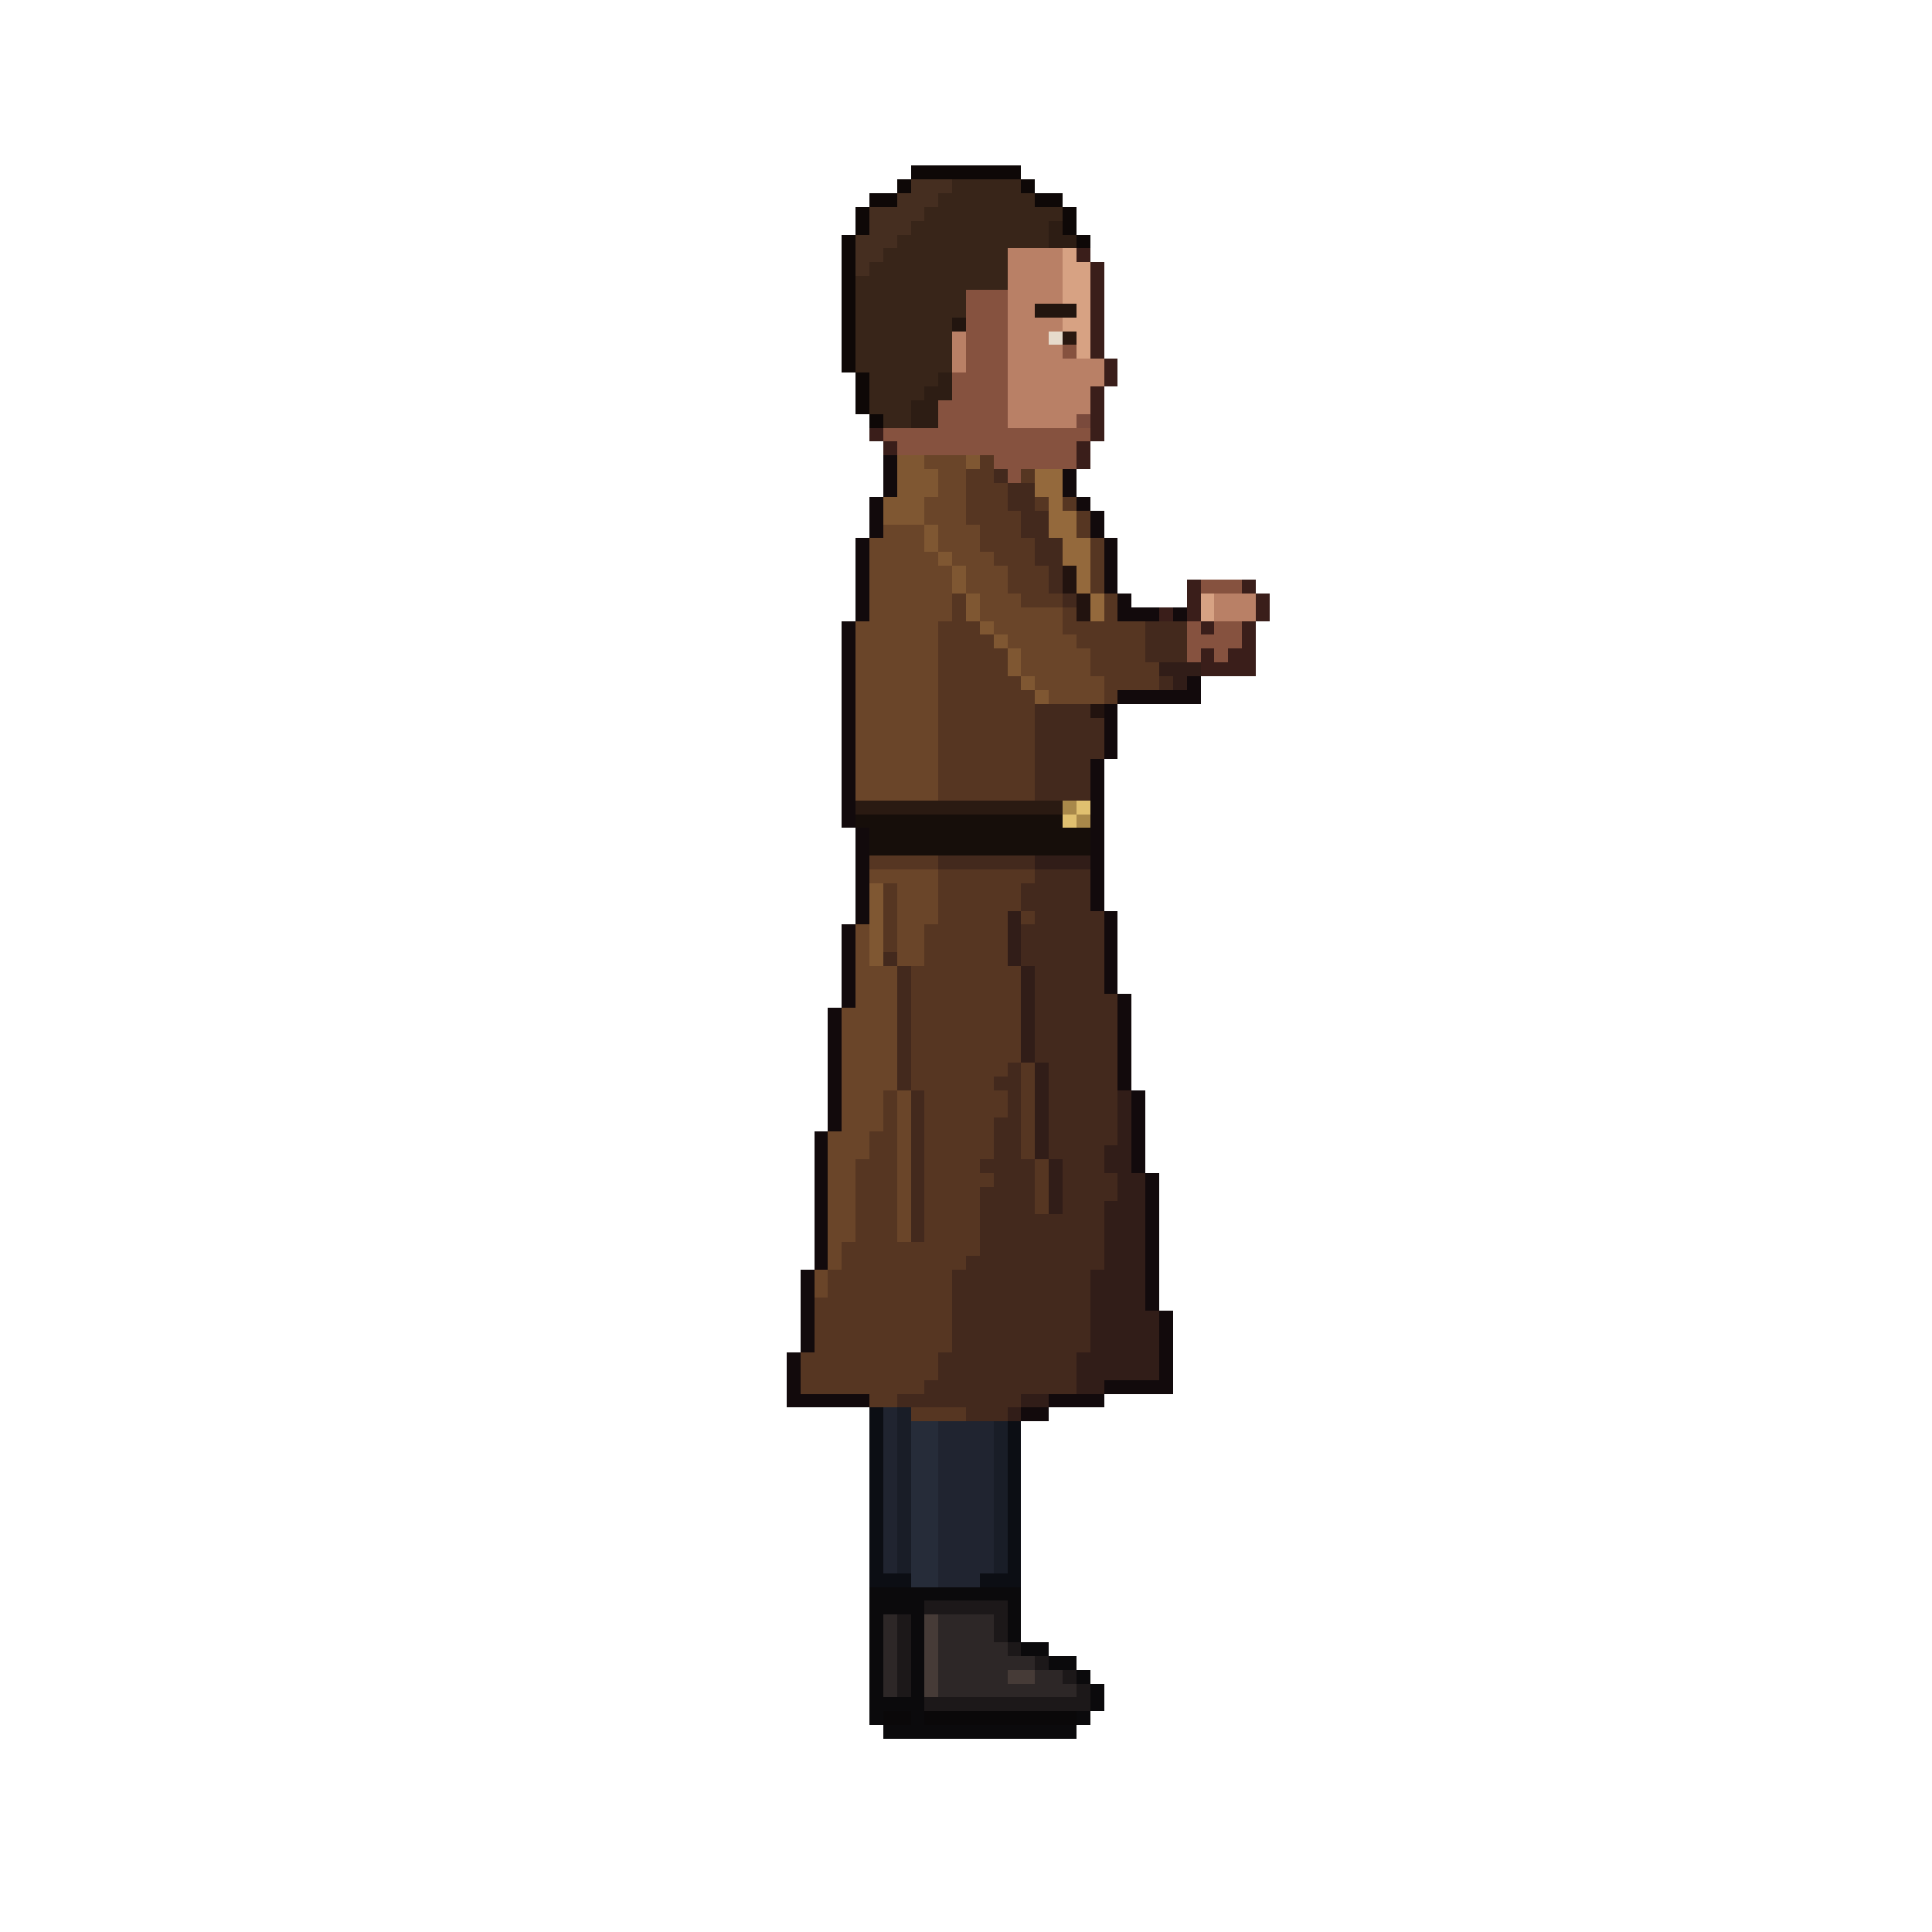
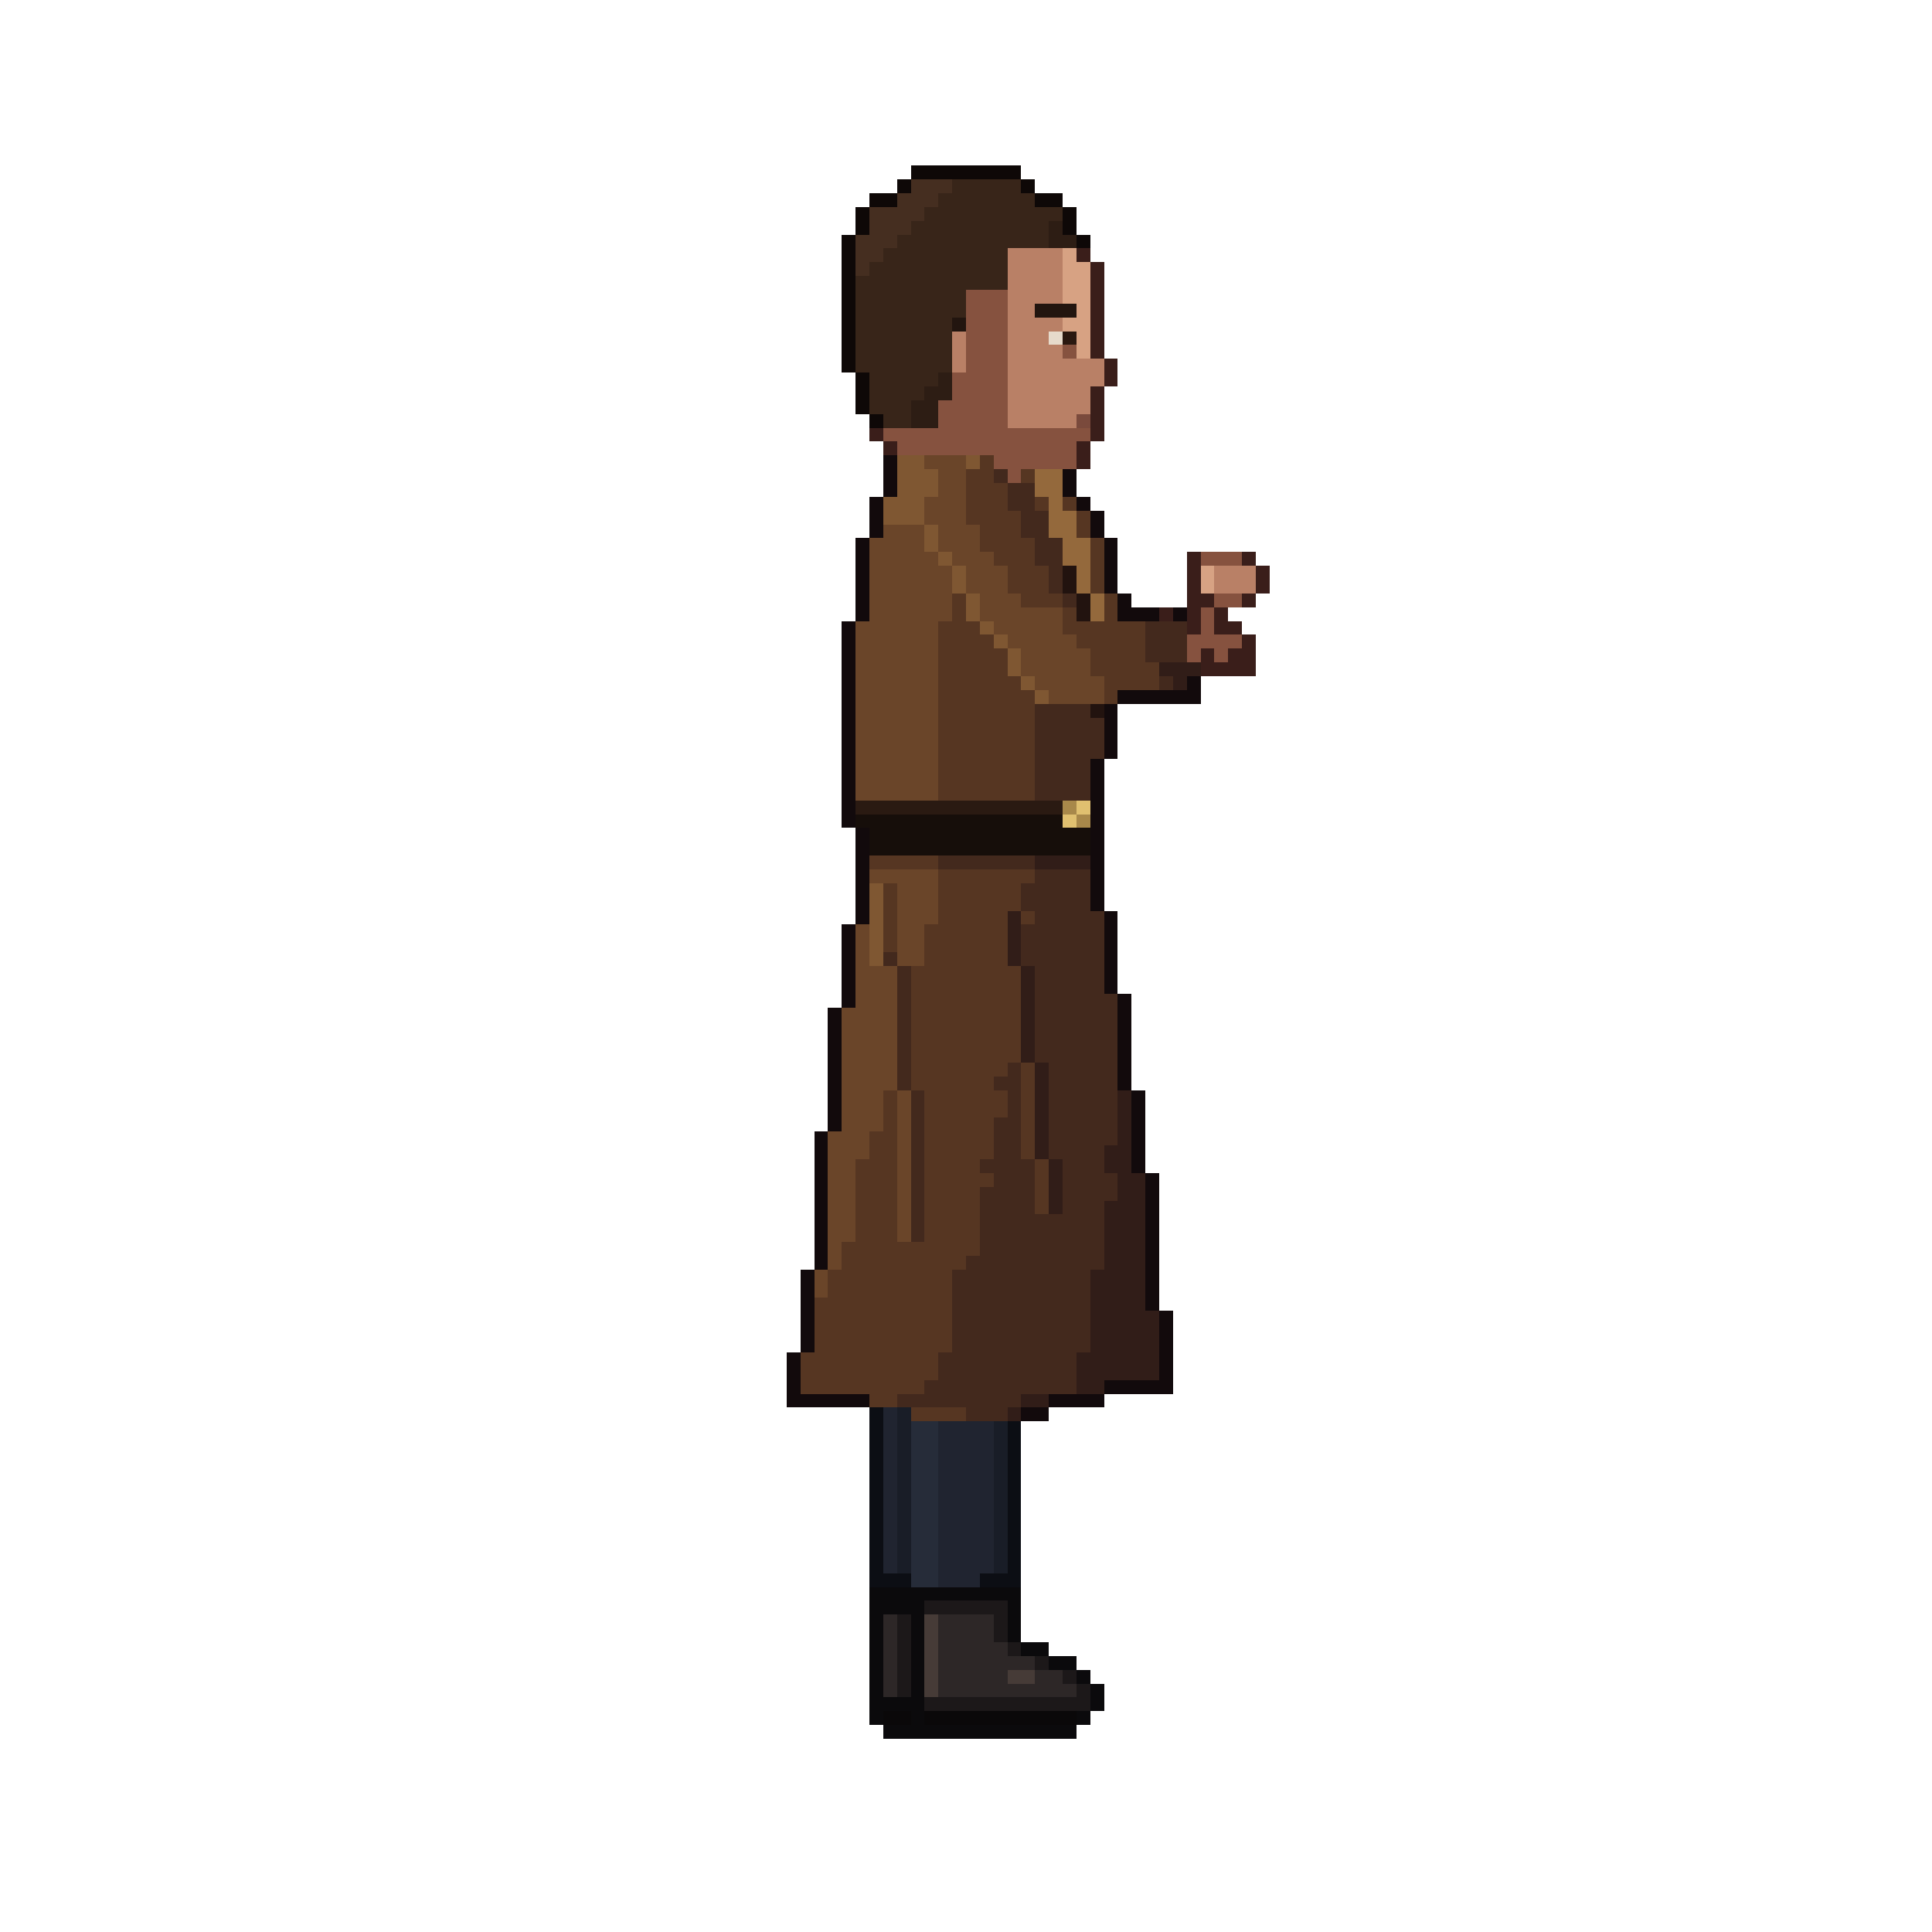
<svg xmlns="http://www.w3.org/2000/svg" viewBox="0 0 140 140" width="560" height="560" shape-rendering="crispEdges">
  <path fill="#202430" d="M64 102h1v1h-1zM64 103h1v1h-1zM68 103h4v1h-4zM64 104h1v1h-1zM68 104h4v1h-4zM64 105h1v1h-1zM68 105h4v1h-4zM64 106h1v1h-1zM68 106h4v1h-4zM64 107h1v1h-1zM68 107h4v1h-4zM64 108h1v1h-1zM68 108h4v1h-4zM64 109h1v1h-1zM68 109h4v1h-4zM64 110h1v1h-1zM68 110h4v1h-4zM64 111h1v1h-1zM68 111h4v1h-4zM64 112h1v1h-1zM68 112h4v1h-4zM64 113h1v1h-1zM68 113h4v1h-4zM68 114h3v1h-3z" />
  <path fill="#262c39" d="M66 103h2v1h-2zM66 104h2v1h-2zM66 105h2v1h-2zM66 106h2v1h-2zM66 107h2v1h-2zM66 108h2v1h-2zM66 109h2v1h-2zM66 110h2v1h-2zM66 111h2v1h-2zM66 112h2v1h-2zM66 113h2v1h-2zM66 114h2v1h-2z" />
  <path fill="#191d27" d="M65 102h1v1h-1zM65 103h1v1h-1zM72 103h1v1h-1zM65 104h1v1h-1zM72 104h1v1h-1zM65 105h1v1h-1zM72 105h1v1h-1zM65 106h1v1h-1zM72 106h1v1h-1zM65 107h1v1h-1zM72 107h1v1h-1zM65 108h1v1h-1zM72 108h1v1h-1zM65 109h1v1h-1zM72 109h1v1h-1zM65 110h1v1h-1zM72 110h1v1h-1zM65 111h1v1h-1zM72 111h1v1h-1zM65 112h1v1h-1zM72 112h1v1h-1zM65 113h1v1h-1zM72 113h1v1h-1z" />
  <path fill="#563622" d="M71 33h1v1h-1zM70 34h2v1h-2zM74 34h1v1h-1zM70 35h3v1h-3zM70 36h3v1h-3zM75 36h1v1h-1zM77 36h1v1h-1zM70 37h4v1h-4zM78 37h1v1h-1zM71 38h3v1h-3zM78 38h1v1h-1zM71 39h4v1h-4zM79 39h1v1h-1zM72 40h3v1h-3zM79 40h1v1h-1zM73 41h3v1h-3zM79 41h1v1h-1zM73 42h3v1h-3zM79 42h1v1h-1zM69 43h1v1h-1zM74 43h3v1h-3zM80 43h1v1h-1zM69 44h1v1h-1zM77 44h1v1h-1zM80 44h1v1h-1zM68 45h3v1h-3zM77 45h6v1h-6zM68 46h4v1h-4zM78 46h5v1h-5zM68 47h5v1h-5zM79 47h4v1h-4zM68 48h5v1h-5zM79 48h5v1h-5zM68 49h6v1h-6zM80 49h4v1h-4zM68 50h7v1h-7zM80 50h1v1h-1zM68 51h7v1h-7zM68 52h7v1h-7zM68 53h7v1h-7zM68 54h7v1h-7zM68 55h7v1h-7zM68 56h7v1h-7zM68 57h7v1h-7zM63 62h5v1h-5zM68 63h7v1h-7zM64 64h1v1h-1zM68 64h6v1h-6zM64 65h1v1h-1zM68 65h6v1h-6zM64 66h1v1h-1zM68 66h5v1h-5zM74 66h1v1h-1zM64 67h1v1h-1zM67 67h6v1h-6zM64 68h1v1h-1zM67 68h6v1h-6zM67 69h6v1h-6zM66 70h8v1h-8zM66 71h8v1h-8zM66 72h8v1h-8zM66 73h8v1h-8zM66 74h8v1h-8zM66 75h8v1h-8zM66 76h8v1h-8zM66 77h7v1h-7zM74 77h1v1h-1zM66 78h6v1h-6zM74 78h1v1h-1zM64 79h1v1h-1zM67 79h6v1h-6zM74 79h1v1h-1zM64 80h1v1h-1zM67 80h6v1h-6zM74 80h1v1h-1zM64 81h1v1h-1zM67 81h5v1h-5zM74 81h1v1h-1zM63 82h2v1h-2zM67 82h5v1h-5zM74 82h1v1h-1zM63 83h2v1h-2zM67 83h5v1h-5zM74 83h1v1h-1zM62 84h3v1h-3zM67 84h4v1h-4zM75 84h1v1h-1zM62 85h3v1h-3zM67 85h5v1h-5zM75 85h1v1h-1zM62 86h3v1h-3zM67 86h4v1h-4zM75 86h1v1h-1zM62 87h3v1h-3zM67 87h4v1h-4zM75 87h1v1h-1zM62 88h3v1h-3zM67 88h4v1h-4zM62 89h3v1h-3zM67 89h4v1h-4zM61 90h10v1h-10zM61 91h9v1h-9zM60 92h9v1h-9zM60 93h9v1h-9zM59 94h10v1h-10zM59 95h10v1h-10zM59 96h10v1h-10zM59 97h10v1h-10zM58 98h10v1h-10zM58 99h10v1h-10zM58 100h9v1h-9zM63 101h2v1h-2zM66 102h4v1h-4z" />
  <path fill="#0c0e14" d="M63 102h1v1h-1zM63 103h1v1h-1zM73 103h1v1h-1zM63 104h1v1h-1zM73 104h1v1h-1zM63 105h1v1h-1zM73 105h1v1h-1zM63 106h1v1h-1zM73 106h1v1h-1zM63 107h1v1h-1zM73 107h1v1h-1zM63 108h1v1h-1zM73 108h1v1h-1zM63 109h1v1h-1zM73 109h1v1h-1zM63 110h1v1h-1zM73 110h1v1h-1zM63 111h1v1h-1zM73 111h1v1h-1zM63 112h1v1h-1zM73 112h1v1h-1zM63 113h1v1h-1zM73 113h1v1h-1zM63 114h3v1h-3zM71 114h3v1h-3z" />
  <path fill="#43291d" d="M72 34h1v1h-1zM73 35h2v1h-2zM73 36h2v1h-2zM74 37h2v1h-2zM74 38h2v1h-2zM75 39h2v1h-2zM75 40h2v1h-2zM76 41h1v1h-1zM76 42h1v1h-1zM77 43h1v1h-1zM83 45h3v1h-3zM83 46h3v1h-3zM83 47h3v1h-3zM84 49h1v1h-1zM75 51h4v1h-4zM75 52h5v1h-5zM75 53h5v1h-5zM75 54h5v1h-5zM75 55h4v1h-4zM75 56h4v1h-4zM75 57h4v1h-4zM68 62h7v1h-7zM75 63h4v1h-4zM74 64h5v1h-5zM74 65h5v1h-5zM75 66h5v1h-5zM74 67h6v1h-6zM74 68h6v1h-6zM64 69h1v1h-1zM74 69h6v1h-6zM65 70h1v1h-1zM75 70h5v1h-5zM65 71h1v1h-1zM75 71h5v1h-5zM65 72h1v1h-1zM75 72h6v1h-6zM65 73h1v1h-1zM75 73h6v1h-6zM65 74h1v1h-1zM75 74h6v1h-6zM65 75h1v1h-1zM75 75h6v1h-6zM65 76h1v1h-1zM75 76h6v1h-6zM65 77h1v1h-1zM73 77h1v1h-1zM76 77h5v1h-5zM65 78h1v1h-1zM72 78h2v1h-2zM76 78h5v1h-5zM66 79h1v1h-1zM73 79h1v1h-1zM76 79h5v1h-5zM66 80h1v1h-1zM73 80h1v1h-1zM76 80h5v1h-5zM66 81h1v1h-1zM72 81h2v1h-2zM76 81h5v1h-5zM66 82h1v1h-1zM72 82h2v1h-2zM76 82h5v1h-5zM66 83h1v1h-1zM72 83h2v1h-2zM76 83h4v1h-4zM66 84h1v1h-1zM71 84h4v1h-4zM77 84h3v1h-3zM66 85h1v1h-1zM72 85h3v1h-3zM77 85h4v1h-4zM66 86h1v1h-1zM71 86h4v1h-4zM77 86h4v1h-4zM66 87h1v1h-1zM71 87h4v1h-4zM77 87h3v1h-3zM66 88h1v1h-1zM71 88h9v1h-9zM66 89h1v1h-1zM71 89h9v1h-9zM71 90h9v1h-9zM70 91h10v1h-10zM69 92h10v1h-10zM69 93h10v1h-10zM69 94h10v1h-10zM69 95h10v1h-10zM69 96h10v1h-10zM69 97h10v1h-10zM68 98h10v1h-10zM68 99h10v1h-10zM67 100h11v1h-11zM65 101h9v1h-9zM70 102h3v1h-3z" />
  <path fill="#0b0a0c" d="M63 115h11v1h-11zM63 116h4v1h-4zM73 116h1v1h-1zM63 117h1v1h-1zM66 117h1v1h-1zM73 117h1v1h-1zM63 118h1v1h-1zM66 118h1v1h-1zM73 118h1v1h-1zM63 119h1v1h-1zM66 119h1v1h-1zM74 119h2v1h-2zM63 120h1v1h-1zM66 120h1v1h-1zM76 120h2v1h-2zM63 121h1v1h-1zM66 121h1v1h-1zM78 121h1v1h-1zM63 122h1v1h-1zM66 122h1v1h-1zM79 122h1v1h-1zM63 123h4v1h-4zM79 123h1v1h-1zM63 124h1v1h-1zM66 124h1v1h-1zM78 124h1v1h-1zM64 125h14v1h-14z" />
  <path fill="#1c1819" d="M67 116h6v1h-6zM65 117h1v1h-1zM72 117h1v1h-1zM65 118h1v1h-1zM72 118h1v1h-1zM65 119h1v1h-1zM73 119h1v1h-1zM65 120h1v1h-1zM75 120h1v1h-1zM65 121h1v1h-1zM77 121h1v1h-1zM65 122h1v1h-1zM78 122h1v1h-1zM67 123h12v1h-12z" />
  <path fill="#2d2727" d="M64 117h1v1h-1zM68 117h4v1h-4zM64 118h1v1h-1zM68 118h4v1h-4zM64 119h1v1h-1zM68 119h5v1h-5zM64 120h1v1h-1zM68 120h7v1h-7zM64 121h1v1h-1zM68 121h5v1h-5zM75 121h2v1h-2zM64 122h1v1h-1zM68 122h10v1h-10z" />
  <path fill="#463b37" d="M67 117h1v1h-1zM67 118h1v1h-1zM67 119h1v1h-1zM67 120h1v1h-1zM67 121h1v1h-1zM73 121h2v1h-2zM67 122h1v1h-1z" />
  <path fill="#0a0809" d="M64 124h2v1h-2zM67 124h11v1h-11z" />
  <path fill="#311d18" d="M84 48h3v1h-3zM85 49h1v1h-1zM75 62h4v1h-4zM73 66h1v1h-1zM73 67h1v1h-1zM73 68h1v1h-1zM73 69h1v1h-1zM74 70h1v1h-1zM74 71h1v1h-1zM74 72h1v1h-1zM74 73h1v1h-1zM74 74h1v1h-1zM74 75h1v1h-1zM74 76h1v1h-1zM75 77h1v1h-1zM75 78h1v1h-1zM75 79h1v1h-1zM81 79h1v1h-1zM75 80h1v1h-1zM81 80h1v1h-1zM75 81h1v1h-1zM81 81h1v1h-1zM75 82h1v1h-1zM81 82h1v1h-1zM75 83h1v1h-1zM80 83h2v1h-2zM76 84h1v1h-1zM80 84h2v1h-2zM76 85h1v1h-1zM81 85h2v1h-2zM76 86h1v1h-1zM81 86h2v1h-2zM76 87h1v1h-1zM80 87h3v1h-3zM80 88h3v1h-3zM80 89h3v1h-3zM80 90h3v1h-3zM80 91h3v1h-3zM79 92h4v1h-4zM79 93h4v1h-4zM79 94h4v1h-4zM79 95h5v1h-5zM79 96h5v1h-5zM79 97h5v1h-5zM78 98h6v1h-6zM78 99h6v1h-6zM78 100h2v1h-2zM74 101h2v1h-2zM73 102h1v1h-1z" />
  <path fill="#160e0a" d="M62 59h15v1h-15zM63 60h16v1h-16zM63 61h16v1h-16z" />
  <path fill="#120a0c" d="M64 33h1v1h-1zM64 34h1v1h-1zM77 34h1v1h-1zM64 35h1v1h-1zM77 35h1v1h-1zM63 36h1v1h-1zM78 36h1v1h-1zM63 37h1v1h-1zM79 37h1v1h-1zM63 38h1v1h-1zM79 38h1v1h-1zM62 39h1v1h-1zM80 39h1v1h-1zM62 40h1v1h-1zM80 40h1v1h-1zM62 41h1v1h-1zM80 41h1v1h-1zM62 42h1v1h-1zM80 42h1v1h-1zM62 43h1v1h-1zM81 43h1v1h-1zM62 44h1v1h-1zM81 44h3v1h-3zM85 44h1v1h-1zM61 45h1v1h-1zM61 46h1v1h-1zM61 47h1v1h-1zM61 48h1v1h-1zM61 49h1v1h-1zM86 49h1v1h-1zM61 50h1v1h-1zM81 50h6v1h-6zM61 51h1v1h-1zM80 51h1v1h-1zM61 52h1v1h-1zM80 52h1v1h-1zM61 53h1v1h-1zM80 53h1v1h-1zM61 54h1v1h-1zM80 54h1v1h-1zM61 55h1v1h-1zM79 55h1v1h-1zM61 56h1v1h-1zM79 56h1v1h-1zM61 57h1v1h-1zM79 57h1v1h-1zM61 58h1v1h-1zM79 58h1v1h-1zM61 59h1v1h-1zM79 59h1v1h-1zM62 60h1v1h-1zM79 60h1v1h-1zM62 61h1v1h-1zM79 61h1v1h-1zM62 62h1v1h-1zM79 62h1v1h-1zM62 63h1v1h-1zM79 63h1v1h-1zM62 64h1v1h-1zM79 64h1v1h-1zM62 65h1v1h-1zM79 65h1v1h-1zM62 66h1v1h-1zM80 66h1v1h-1zM61 67h1v1h-1zM80 67h1v1h-1zM61 68h1v1h-1zM80 68h1v1h-1zM61 69h1v1h-1zM80 69h1v1h-1zM61 70h1v1h-1zM80 70h1v1h-1zM61 71h1v1h-1zM80 71h1v1h-1zM61 72h1v1h-1zM81 72h1v1h-1zM60 73h1v1h-1zM81 73h1v1h-1zM60 74h1v1h-1zM81 74h1v1h-1zM60 75h1v1h-1zM81 75h1v1h-1zM60 76h1v1h-1zM81 76h1v1h-1zM60 77h1v1h-1zM81 77h1v1h-1zM60 78h1v1h-1zM81 78h1v1h-1zM60 79h1v1h-1zM82 79h1v1h-1zM60 80h1v1h-1zM82 80h1v1h-1zM60 81h1v1h-1zM82 81h1v1h-1zM59 82h1v1h-1zM82 82h1v1h-1zM59 83h1v1h-1zM82 83h1v1h-1zM59 84h1v1h-1zM82 84h1v1h-1zM59 85h1v1h-1zM83 85h1v1h-1zM59 86h1v1h-1zM83 86h1v1h-1zM59 87h1v1h-1zM83 87h1v1h-1zM59 88h1v1h-1zM83 88h1v1h-1zM59 89h1v1h-1zM83 89h1v1h-1zM59 90h1v1h-1zM83 90h1v1h-1zM59 91h1v1h-1zM83 91h1v1h-1zM58 92h1v1h-1zM83 92h1v1h-1zM58 93h1v1h-1zM83 93h1v1h-1zM58 94h1v1h-1zM83 94h1v1h-1zM58 95h1v1h-1zM84 95h1v1h-1zM58 96h1v1h-1zM84 96h1v1h-1zM58 97h1v1h-1zM84 97h1v1h-1zM57 98h1v1h-1zM84 98h1v1h-1zM57 99h1v1h-1zM84 99h1v1h-1zM57 100h1v1h-1zM80 100h5v1h-5zM57 101h6v1h-6zM76 101h4v1h-4zM74 102h2v1h-2z" />
  <path fill="#94693c" d="M75 34h2v1h-2zM75 35h2v1h-2zM76 36h1v1h-1zM76 37h2v1h-2zM76 38h2v1h-2zM77 39h2v1h-2zM77 40h2v1h-2zM78 41h1v1h-1zM78 42h1v1h-1zM79 43h1v1h-1zM79 44h1v1h-1z" />
  <path fill="#6a4529" d="M67 33h3v1h-3zM68 34h2v1h-2zM68 35h2v1h-2zM67 36h3v1h-3zM67 37h3v1h-3zM64 38h3v1h-3zM68 38h3v1h-3zM63 39h4v1h-4zM68 39h3v1h-3zM63 40h5v1h-5zM69 40h3v1h-3zM63 41h6v1h-6zM70 41h3v1h-3zM63 42h6v1h-6zM70 42h3v1h-3zM63 43h6v1h-6zM71 43h3v1h-3zM63 44h6v1h-6zM71 44h6v1h-6zM62 45h6v1h-6zM72 45h5v1h-5zM62 46h6v1h-6zM73 46h5v1h-5zM62 47h6v1h-6zM74 47h5v1h-5zM62 48h6v1h-6zM74 48h5v1h-5zM62 49h6v1h-6zM75 49h5v1h-5zM62 50h6v1h-6zM76 50h4v1h-4zM62 51h6v1h-6zM62 52h6v1h-6zM62 53h6v1h-6zM62 54h6v1h-6zM62 55h6v1h-6zM62 56h6v1h-6zM62 57h6v1h-6zM63 63h5v1h-5zM65 64h3v1h-3zM65 65h3v1h-3zM65 66h3v1h-3zM62 67h1v1h-1zM65 67h2v1h-2zM62 68h1v1h-1zM65 68h2v1h-2zM62 69h1v1h-1zM65 69h2v1h-2zM62 70h3v1h-3zM62 71h3v1h-3zM62 72h3v1h-3zM61 73h4v1h-4zM61 74h4v1h-4zM61 75h4v1h-4zM61 76h4v1h-4zM61 77h4v1h-4zM61 78h4v1h-4zM61 79h3v1h-3zM65 79h1v1h-1zM61 80h3v1h-3zM65 80h1v1h-1zM61 81h3v1h-3zM65 81h1v1h-1zM60 82h3v1h-3zM65 82h1v1h-1zM60 83h3v1h-3zM65 83h1v1h-1zM60 84h2v1h-2zM65 84h1v1h-1zM60 85h2v1h-2zM65 85h1v1h-1zM60 86h2v1h-2zM65 86h1v1h-1zM60 87h2v1h-2zM65 87h1v1h-1zM60 88h2v1h-2zM65 88h1v1h-1zM60 89h2v1h-2zM65 89h1v1h-1zM60 90h1v1h-1zM60 91h1v1h-1zM59 92h1v1h-1zM59 93h1v1h-1z" />
  <path fill="#e0c070" d="M78 58h1v1h-1zM77 59h1v1h-1z" />
-   <path fill="#86523f" d="M70 21h3v1h-3zM70 22h3v1h-3zM70 23h3v1h-3zM70 24h3v1h-3zM70 25h3v1h-3zM77 25h1v1h-1zM70 26h3v1h-3zM69 27h4v1h-4zM69 28h4v1h-4zM68 29h5v1h-5zM68 30h5v1h-5zM64 31h15v1h-15zM65 32h13v1h-13zM72 33h6v1h-6zM73 34h1v1h-1zM87 42h3v1h-3zM86 45h1v1h-1zM88 45h2v1h-2zM86 46h4v1h-4zM86 47h1v1h-1zM88 47h1v1h-1z" />
+   <path fill="#86523f" d="M70 21h3v1h-3zM70 22h3v1h-3zM70 23h3v1h-3zM70 24h3v1h-3zM70 25h3v1h-3zM77 25h1v1h-1zM70 26h3v1h-3zM69 27h4v1h-4zM69 28h4v1h-4zM68 29h5v1h-5zM68 30h5v1h-5zM64 31h15v1h-15zM65 32h13v1h-13zM72 33h6v1h-6zM73 34h1v1h-1zM87 40h3v1h-3zM88 43h2v1h-2zM87 44h1v1h-1zM87 45h1v1h-1zM86 46h4v1h-4zM86 47h1v1h-1zM88 47h1v1h-1z" />
  <path fill="#7f5732" d="M65 33h2v1h-2zM70 33h1v1h-1zM65 34h3v1h-3zM65 35h3v1h-3zM64 36h3v1h-3zM64 37h3v1h-3zM67 38h1v1h-1zM67 39h1v1h-1zM68 40h1v1h-1zM69 41h1v1h-1zM69 42h1v1h-1zM70 43h1v1h-1zM70 44h1v1h-1zM71 45h1v1h-1zM72 46h1v1h-1zM73 47h1v1h-1zM73 48h1v1h-1zM74 49h1v1h-1zM75 50h1v1h-1zM63 64h1v1h-1zM63 65h1v1h-1zM63 66h1v1h-1zM63 67h1v1h-1zM63 68h1v1h-1zM63 69h1v1h-1z" />
  <path fill="#2a1a12" d="M62 58h15v1h-15z" />
  <path fill="#22130f" d="M77 41h1v1h-1zM77 42h1v1h-1zM78 43h1v1h-1zM78 44h1v1h-1zM79 51h1v1h-1z" />
  <path fill="#a8884a" d="M77 58h1v1h-1zM78 59h1v1h-1z" />
-   <path fill="#3a1e1a" d="M78 18h1v1h-1zM79 19h1v1h-1zM79 20h1v1h-1zM79 21h1v1h-1zM79 22h1v1h-1zM79 23h1v1h-1zM79 24h1v1h-1zM79 25h1v1h-1zM80 26h1v1h-1zM80 27h1v1h-1zM79 28h1v1h-1zM79 29h1v1h-1zM79 30h1v1h-1zM63 31h1v1h-1zM79 31h1v1h-1zM64 32h1v1h-1zM78 32h1v1h-1zM78 33h1v1h-1zM86 42h1v1h-1zM90 42h1v1h-1zM86 43h1v1h-1zM91 43h1v1h-1zM84 44h1v1h-1zM86 44h1v1h-1zM91 44h1v1h-1zM87 45h1v1h-1zM90 45h1v1h-1zM90 46h1v1h-1zM87 47h1v1h-1zM89 47h2v1h-2zM87 48h4v1h-4z" />
+   <path fill="#3a1e1a" d="M78 18h1v1h-1zM79 19h1v1h-1zM79 20h1v1h-1zM79 21h1v1h-1zM79 22h1v1h-1zM79 23h1v1h-1zM79 24h1v1h-1zM79 25h1v1h-1zM80 26h1v1h-1zM80 27h1v1h-1zM79 28h1v1h-1zM79 29h1v1h-1zM79 30h1v1h-1zM63 31h1v1h-1zM79 31h1v1h-1zM64 32h1v1h-1zM78 32h1v1h-1zM78 33h1v1h-1zM86 40h1v1h-1zM90 40h1v1h-1zM86 41h1v1h-1zM91 41h1v1h-1zM86 42h1v1h-1zM91 42h1v1h-1zM86 43h2v1h-2zM90 43h1v1h-1zM84 44h1v1h-1zM86 44h1v1h-1zM88 44h1v1h-1zM86 45h1v1h-1zM88 45h2v1h-2zM90 46h1v1h-1zM87 47h1v1h-1zM89 47h2v1h-2zM87 48h4v1h-4z" />
  <path fill="#382519" d="M69 13h5v1h-5zM68 14h7v1h-7zM67 15h10v1h-10zM66 16h10v1h-10zM65 17h11v1h-11zM64 18h9v1h-9zM63 19h10v1h-10zM62 20h11v1h-11zM62 21h8v1h-8zM62 22h8v1h-8zM62 23h7v1h-7zM62 24h7v1h-7zM62 25h7v1h-7zM62 26h7v1h-7zM63 27h5v1h-5zM63 28h4v1h-4zM63 29h3v1h-3zM64 30h2v1h-2z" />
-   <path fill="#b98066" d="M73 18h4v1h-4zM73 19h4v1h-4zM73 20h4v1h-4zM73 21h4v1h-4zM73 22h2v1h-2zM73 23h4v1h-4zM69 24h1v1h-1zM73 24h3v1h-3zM69 25h1v1h-1zM73 25h4v1h-4zM69 26h1v1h-1zM73 26h7v1h-7zM73 27h7v1h-7zM73 28h6v1h-6zM73 29h6v1h-6zM73 30h5v1h-5zM88 43h3v1h-3zM88 44h3v1h-3z" />
+   <path fill="#b98066" d="M73 18h4v1h-4zM73 19h4v1h-4zM73 20h4v1h-4zM73 21h4v1h-4zM73 22h2v1h-2zM73 23h4v1h-4zM69 24h1v1h-1zM73 24h3v1h-3zM69 25h1v1h-1zM73 25h4v1h-4zM69 26h1v1h-1zM73 26h7v1h-7zM73 27h7v1h-7zM73 28h6v1h-6zM73 29h6v1h-6zM73 30h5v1h-5zM88 41h3v1h-3zM88 42h3v1h-3z" />
  <path fill="#452e20" d="M66 13h3v1h-3zM65 14h3v1h-3zM63 15h4v1h-4zM63 16h3v1h-3zM62 17h3v1h-3zM62 18h2v1h-2zM62 19h1v1h-1z" />
-   <path fill="#d7a283" d="M77 18h1v1h-1zM77 19h2v1h-2zM77 20h2v1h-2zM77 21h2v1h-2zM78 22h1v1h-1zM77 23h2v1h-2zM78 24h1v1h-1zM78 25h1v1h-1zM87 43h1v1h-1zM87 44h1v1h-1z" />
+   <path fill="#d7a283" d="M77 18h1v1h-1zM77 19h2v1h-2zM77 20h2v1h-2zM77 21h2v1h-2zM78 22h1v1h-1zM77 23h2v1h-2zM78 24h1v1h-1zM78 25h1v1h-1zM87 41h1v1h-1zM87 42h1v1h-1z" />
  <path fill="#0e0807" d="M66 12h8v1h-8zM65 13h1v1h-1zM74 13h1v1h-1zM63 14h2v1h-2zM75 14h2v1h-2zM62 15h1v1h-1zM77 15h1v1h-1zM62 16h1v1h-1zM77 16h1v1h-1zM61 17h1v1h-1zM78 17h1v1h-1zM61 18h1v1h-1zM61 19h1v1h-1zM61 20h1v1h-1zM61 21h1v1h-1zM61 22h1v1h-1zM61 23h1v1h-1zM61 24h1v1h-1zM61 25h1v1h-1zM61 26h1v1h-1zM62 27h1v1h-1zM62 28h1v1h-1zM62 29h1v1h-1zM63 30h1v1h-1z" />
  <path fill="#2d1d14" d="M76 16h1v1h-1zM76 17h2v1h-2zM68 27h1v1h-1zM67 28h2v1h-2zM66 29h2v1h-2zM66 30h2v1h-2z" />
  <path fill="#7a4a3c" d="M78 30h1v1h-1z" />
  <path fill="#2a1810" d="M77 24h1v1h-1z" />
  <path fill="#22150f" d="M75 22h3v1h-3zM69 23h1v1h-1z" />
  <path fill="#e6dacb" d="M76 24h1v1h-1z" />
</svg>
